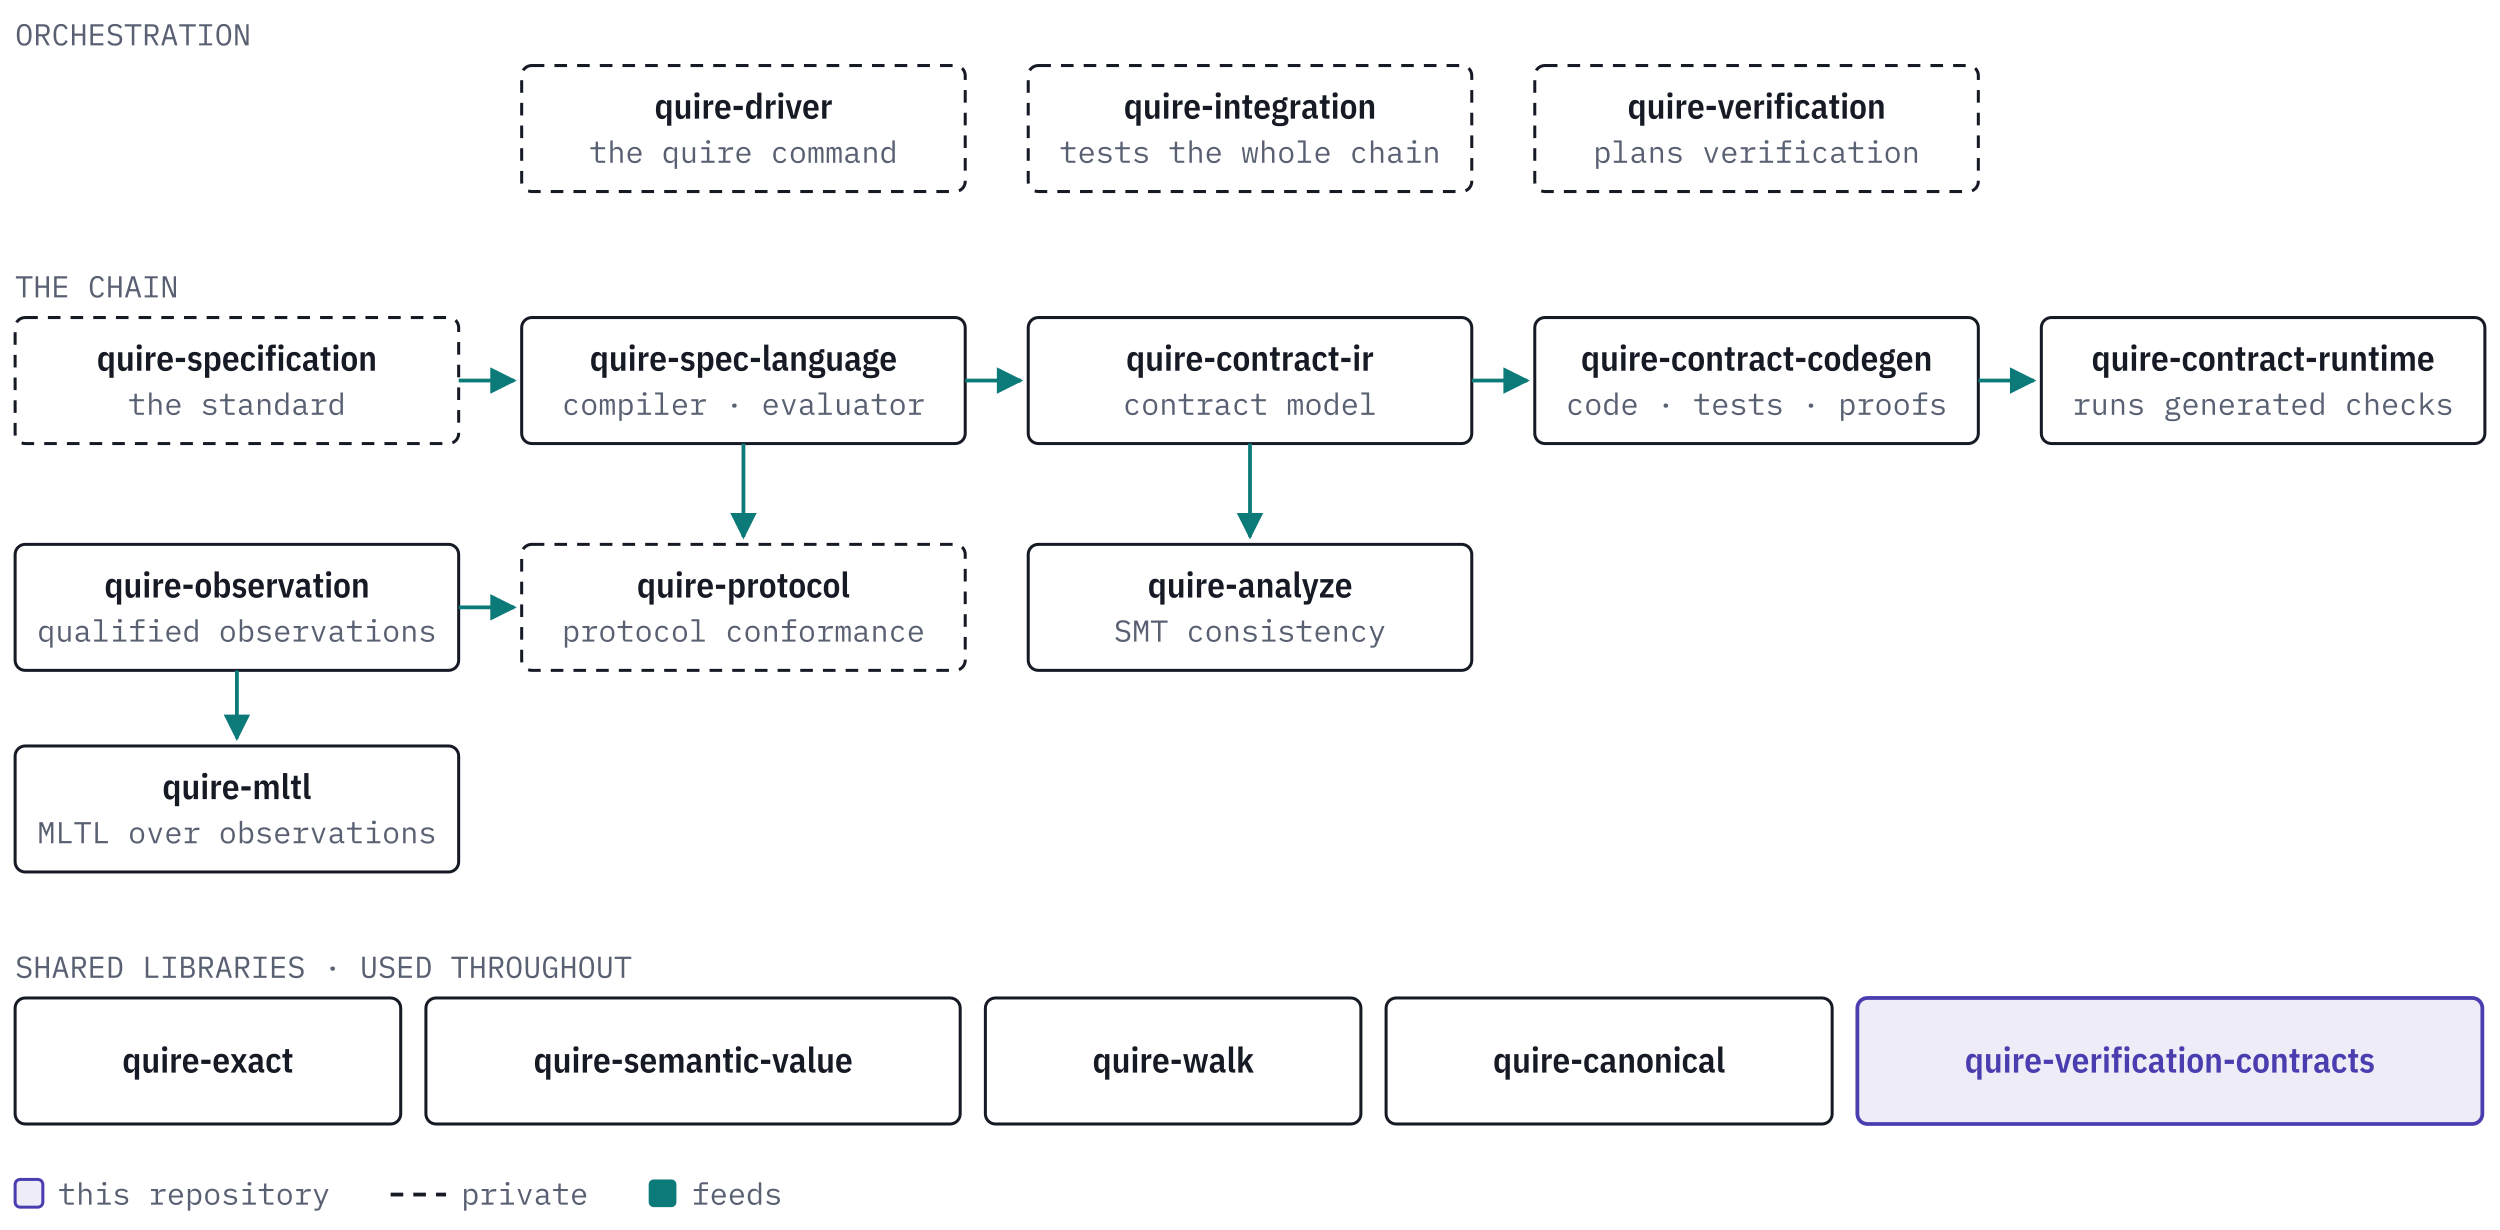
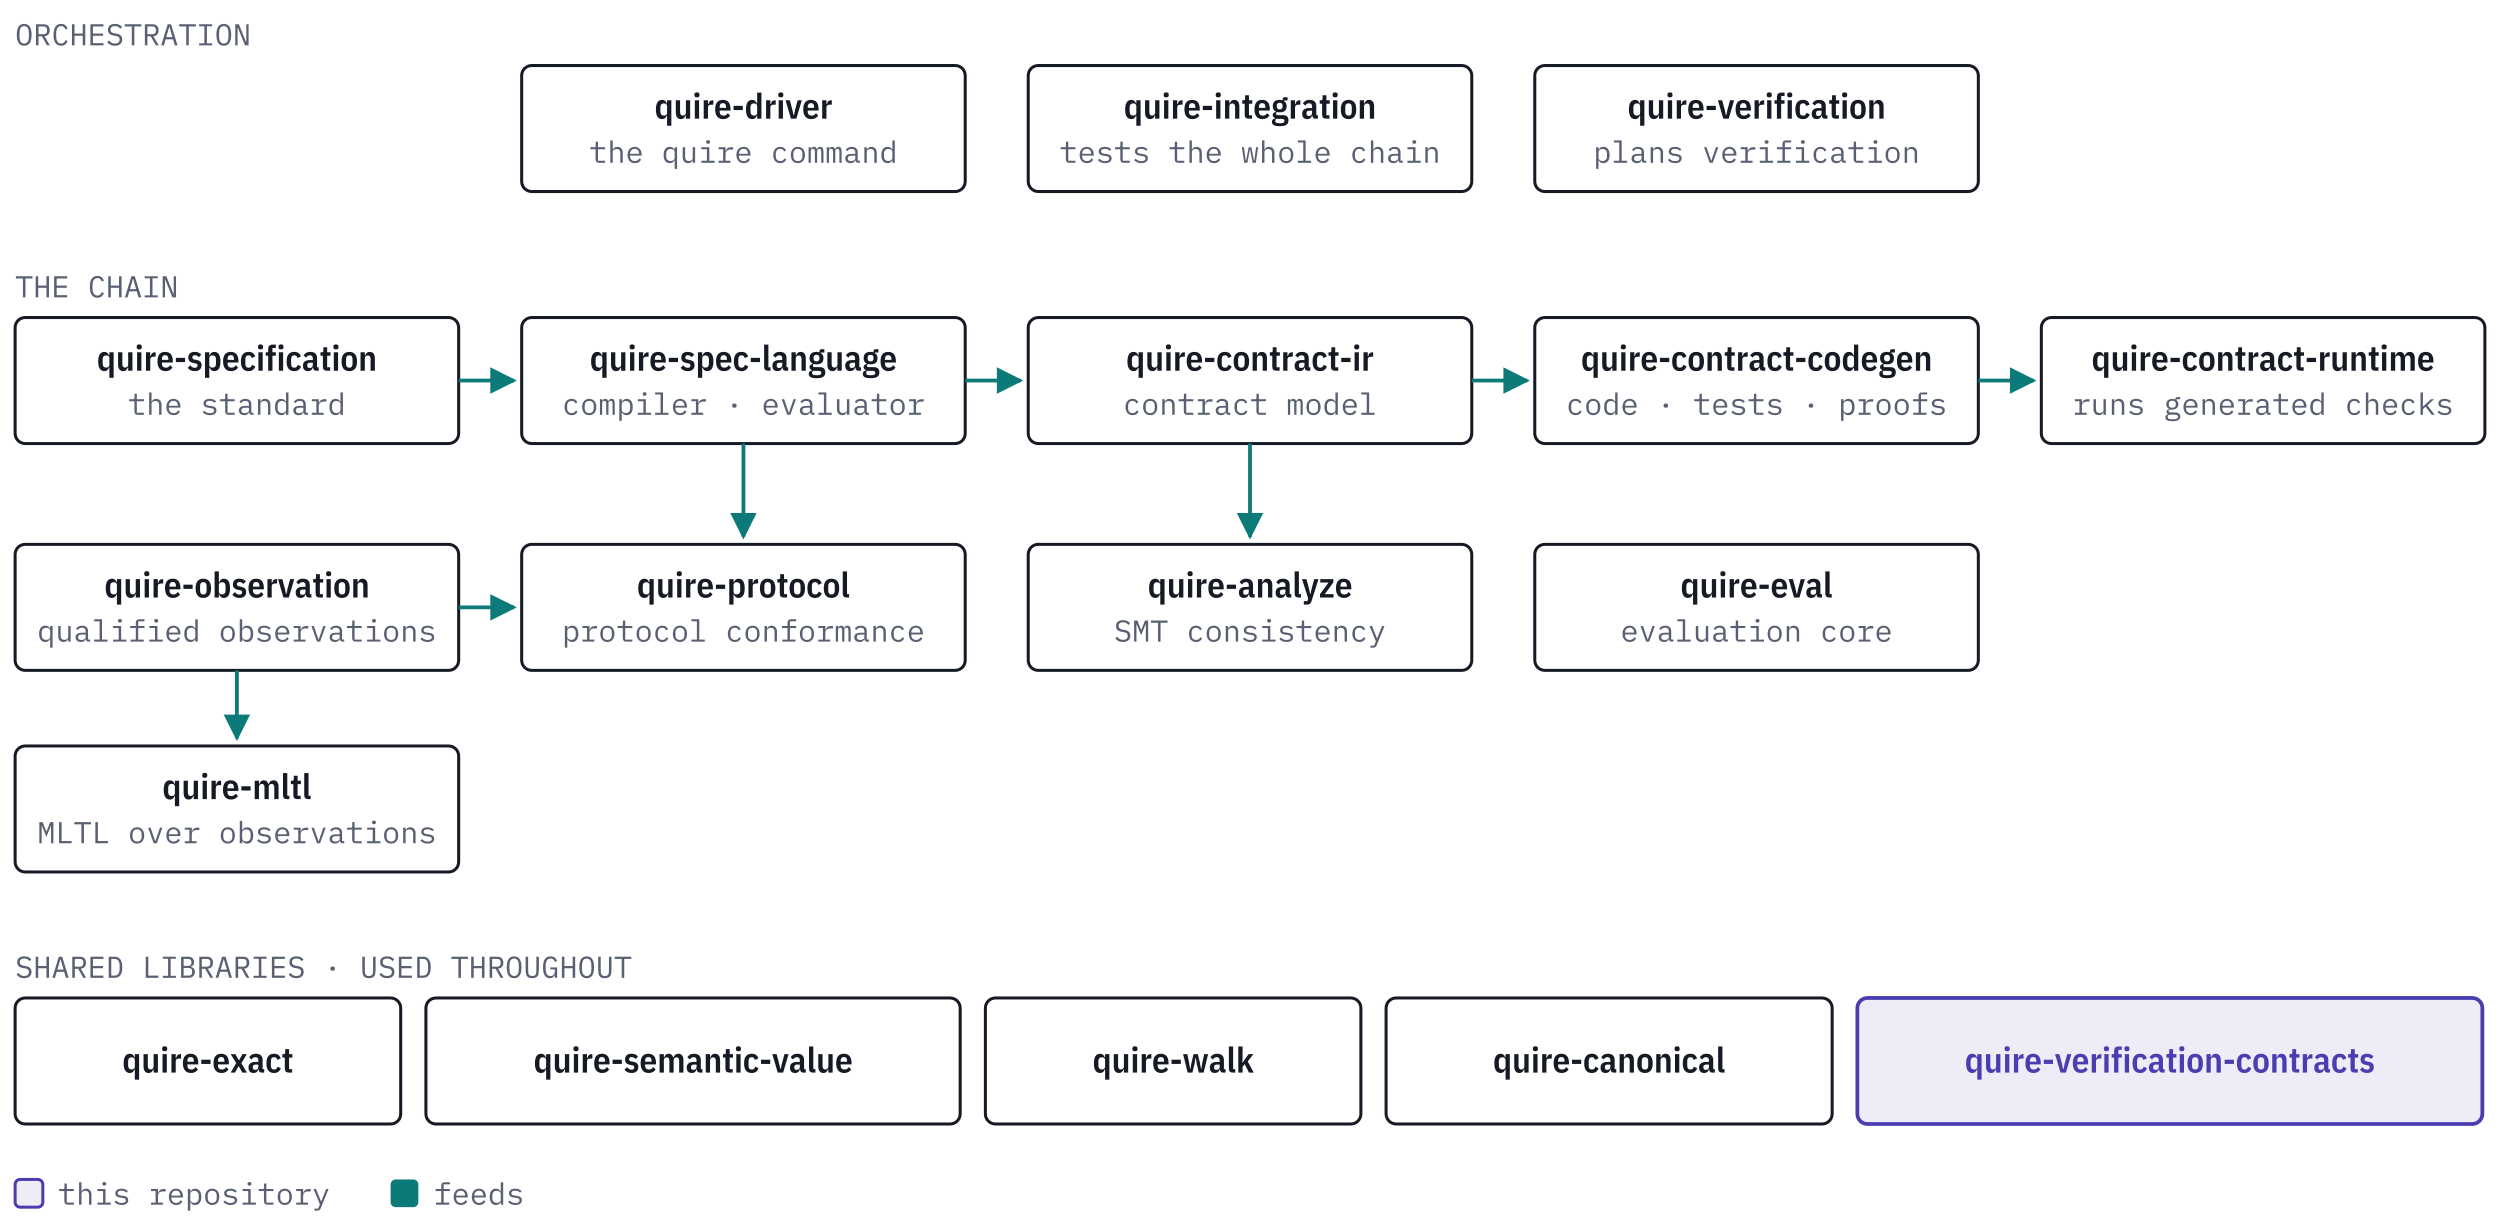
- <svg xmlns="http://www.w3.org/2000/svg" width="992" height="488" viewBox="-6 -6 992 488" role="img" aria-label="The Quire repositories. The main chain runs from the standard, quire-specification, to the compiler, quire-spec-language, then quire-contract-ir, quire-contract-codegen and quire-contract-runtime. quire-spec-language also feeds quire-protocol, and quire-contract-ir feeds quire-analyze. quire-observation feeds quire-protocol and quire-mltl. Above the chain, quire-driver runs it, quire-integration tests it and quire-verification plans verification. Below it, shared libraries used throughout: quire-exact, quire-semantic-value, quire-walk, quire-canonical and quire-verification-contracts.">
+ <svg xmlns="http://www.w3.org/2000/svg" width="992" height="488" viewBox="-6 -6 992 488" role="img" aria-label="The Quire repositories. The main chain runs from the standard, quire-specification, to the compiler, quire-spec-language, then quire-contract-ir, quire-contract-codegen and quire-contract-runtime. quire-spec-language also feeds quire-protocol, and quire-contract-ir feeds quire-analyze. quire-observation feeds quire-protocol and quire-mltl. quire-eval is the evaluation core. Above the chain, quire-driver runs it, quire-integration tests it and quire-verification plans verification. Below it, shared libraries used throughout: quire-exact, quire-semantic-value, quire-walk, quire-canonical and quire-verification-contracts.">
  <defs>
    <path id="mono_A" d="M481 0 422 199H177L118 0H31L245 698H356L570 0ZM304 609H295L197 272H402Z" />
    <path id="mono_B" d="M88 698H325Q415 698 466 649Q517 600 517 518Q517 455 486 419Q456 383 408 368V365Q467 351 505 312Q543 274 543 201Q543 159 529 122Q515 85 490 58Q464 31 430 16Q395 0 355 0H88ZM330 73Q388 73 421 99Q454 125 454 179V220Q454 273 421 300Q388 326 330 326H172V73ZM316 395Q369 395 399 418Q429 442 429 490V529Q429 577 399 601Q369 625 316 625H172V395Z" />
    <path id="mono_C" d="M323 -12Q195 -12 132 81Q70 174 70 349Q70 524 132 617Q195 710 323 710Q371 710 406 697Q441 684 466 662Q491 640 508 612Q525 585 538 557L466 524Q457 547 445 568Q433 588 416 604Q400 619 378 628Q355 637 323 637Q240 637 200 574Q159 511 159 406V292Q159 187 200 124Q240 61 323 61Q355 61 378 70Q400 79 416 94Q433 110 445 130Q457 151 466 174L538 141Q525 112 508 85Q491 58 466 36Q441 14 406 1Q371 -12 323 -12Z" />
    <path id="mono_D" d="M95 698H290Q418 698 481 610Q544 522 544 349Q544 176 481 88Q418 0 290 0H95ZM286 73Q370 73 412 131Q455 189 455 295V403Q455 509 412 567Q370 625 286 625H179V73Z" />
    <path id="mono_E" d="M90 0V698H520V625H174V390H508V317H174V73H520V0Z" />
    <path id="mono_G" d="M444 93H439Q430 73 418 54Q406 35 388 20Q369 6 343 -3Q317 -12 281 -12Q167 -12 112 80Q56 172 56 344Q56 524 117 617Q178 710 305 710Q354 710 390 697Q426 684 452 662Q477 640 494 612Q511 585 522 557L450 524Q441 547 430 568Q418 588 402 604Q385 619 362 628Q339 637 308 637Q224 637 184 574Q145 511 145 406V298Q145 245 153 202Q161 158 180 126Q198 94 228 76Q257 59 300 59Q368 59 406 100Q444 141 444 206V278H297V345H522V0H444Z" />
    <path id="mono_H" d="M436 317H164V0H80V698H164V390H436V698H520V0H436Z" />
    <path id="mono_I" d="M84 0V67H258V631H84V698H516V631H342V67H516V0Z" />
    <path id="mono_L" d="M120 0V698H204V73H535V0Z" />
    <path id="mono_M" d="M455 350V571H447L300 212L153 571H145V350V0H68V698H176L299 390H305L428 698H532V0H455Z" />
    <path id="mono_N" d="M163 588H156V0H80V698H199L437 110H444V698H520V0H401Z" />
    <path id="mono_O" d="M300 -12Q236 -12 190 12Q144 37 114 83Q84 129 70 196Q56 263 56 349Q56 434 70 502Q84 569 114 615Q144 661 190 686Q236 710 300 710Q364 710 410 686Q456 661 486 615Q516 569 530 502Q544 434 544 349Q544 263 530 196Q516 129 486 83Q456 37 410 12Q364 -12 300 -12ZM300 61Q342 61 371 78Q400 94 419 124Q438 154 446 196Q455 239 455 292V406Q455 458 446 501Q438 544 419 574Q400 604 371 620Q342 637 300 637Q258 637 229 620Q200 604 181 574Q162 544 154 501Q145 458 145 406V292Q145 239 154 196Q162 154 181 124Q200 94 229 78Q258 61 300 61Z" />
    <path id="mono_R" d="M174 0H90V698H344Q441 698 492 645Q543 592 543 497Q543 412 499 361Q455 310 371 302L549 0H455L285 298H174ZM342 369Q395 369 424 396Q454 422 454 471V523Q454 572 424 598Q395 625 342 625H174V369Z" />
    <path id="mono_S" d="M298 -12Q204 -12 144 22Q84 57 45 111L106 161Q147 110 192 85Q238 60 301 60Q377 60 417 95Q457 130 457 193Q457 244 428 272Q399 301 327 313L249 326Q198 335 164 353Q129 371 108 396Q87 422 78 452Q69 483 69 516Q69 612 132 661Q195 710 302 710Q386 710 444 682Q501 654 536 603L477 552Q448 590 407 614Q366 638 301 638Q230 638 192 608Q154 578 154 518Q154 471 182 442Q211 412 285 399L360 386Q411 377 446 359Q481 341 502 316Q524 291 533 260Q542 229 542 195Q542 98 478 43Q415 -12 298 -12Z" />
    <path id="mono_T" d="M342 625V0H258V625H25V698H575V625Z" />
    <path id="mono_U" d="M164 698V279Q164 228 167 188Q170 148 183 120Q196 91 224 76Q251 61 300 61Q349 61 376 76Q404 91 417 120Q430 148 433 188Q436 228 436 279V698H520V299Q520 221 512 163Q505 105 482 66Q458 27 414 8Q371 -12 300 -12Q229 -12 186 8Q142 27 118 66Q95 105 88 163Q80 221 80 299V698Z" />
    <path id="mono_a" d="M495 0Q448 0 428 24Q408 48 403 84H398Q381 39 344 14Q306 -12 243 -12Q162 -12 114 30Q66 72 66 145Q66 217 118 256Q171 295 288 295H398V346Q398 403 366 432Q334 460 275 460Q223 460 190 440Q157 419 137 384L83 424Q93 444 110 463Q127 482 152 496Q177 511 209 520Q241 528 280 528Q371 528 424 482Q478 436 478 354V70H550V0ZM257 55Q288 55 314 62Q339 70 358 82Q377 95 388 112Q398 130 398 150V235H288Q216 235 183 215Q150 195 150 157V136Q150 96 178 76Q207 55 257 55Z" />
    <path id="mono_b" d="M95 740H175V432H179Q229 528 338 528Q433 528 486 457Q540 386 540 258Q540 130 486 59Q433 -12 338 -12Q229 -12 179 84H175V0H95ZM307 59Q377 59 416 102Q454 144 454 214V302Q454 372 416 414Q377 457 307 457Q280 457 256 450Q232 443 214 430Q196 416 186 396Q175 377 175 351V165Q175 139 186 120Q196 100 214 86Q232 73 256 66Q280 59 307 59Z" />
    <path id="mono_c" d="M318 -12Q262 -12 218 8Q175 27 145 62Q115 97 100 147Q84 197 84 258Q84 319 100 369Q116 419 146 454Q176 490 219 509Q262 528 317 528Q392 528 439 495Q486 462 508 409L444 375Q430 415 398 437Q365 459 317 459Q282 459 254 448Q227 436 208 415Q189 394 180 365Q170 336 170 302V214Q170 180 180 151Q189 122 208 101Q227 80 255 68Q283 57 319 57Q371 57 405 81Q439 105 459 147L516 108Q493 56 444 22Q396 -12 318 -12Z" />
    <path id="mono_d" d="M425 84H421Q371 -12 262 -12Q167 -12 114 59Q60 130 60 258Q60 386 114 457Q167 528 262 528Q371 528 421 432H425V740H505V0H425ZM293 59Q320 59 344 66Q368 73 386 86Q404 100 414 120Q425 139 425 165V351Q425 377 414 396Q404 416 386 430Q368 443 344 450Q320 457 293 457Q223 457 184 414Q146 372 146 302V214Q146 144 184 102Q223 59 293 59Z" />
    <path id="mono_e" d="M309 -12Q253 -12 208 7Q164 26 132 62Q101 97 84 146Q67 196 67 257Q67 319 84 369Q102 419 133 454Q164 490 208 509Q251 528 304 528Q356 528 398 509Q441 490 471 456Q501 423 517 377Q533 331 533 276V238H151V214Q151 180 162 151Q173 122 194 101Q214 80 244 68Q273 57 309 57Q361 57 399 81Q437 105 457 147L516 107Q493 55 440 22Q386 -12 309 -12ZM304 462Q271 462 243 450Q215 438 194 417Q174 396 162 368Q151 339 151 305V298H447V309Q447 343 436 371Q426 399 408 420Q389 440 362 451Q336 462 304 462Z" />
    <path id="mono_f" d="M83 68H257V448H73V516H257V622Q257 674 284 707Q312 740 371 740H544V672H337V516H544V448H337V68H521V0H83Z" />
    <path id="mono_g" d="M561 -59Q561 -137 496 -174Q431 -212 301 -212Q176 -212 122 -179Q67 -146 67 -84Q67 -42 89 -19Q111 4 151 15V27Q129 38 117 55Q105 72 105 98Q105 138 132 158Q158 178 198 188V192Q150 213 124 254Q97 295 97 350Q97 389 111 422Q125 455 152 478Q178 502 215 515Q252 528 297 528Q355 528 399 507V516Q399 546 413 566Q427 586 461 586H556V516H440V481Q468 457 483 424Q498 391 498 350Q498 311 484 278Q469 245 443 222Q417 198 380 185Q342 172 297 172Q284 172 272 173Q260 174 248 176Q236 174 223 170Q210 165 199 158Q188 150 181 140Q174 130 174 117Q174 94 197 86Q220 79 257 79H371Q471 79 516 42Q561 4 561 -59ZM486 -63Q486 -32 461 -14Q436 5 374 5H195Q143 -16 143 -65Q143 -99 170 -124Q197 -148 260 -148H338Q408 -148 447 -126Q486 -105 486 -63ZM297 234Q357 234 386 262Q414 290 414 336V365Q414 411 386 438Q357 466 297 466Q237 466 209 438Q181 411 181 365V336Q181 290 209 262Q237 234 297 234Z" />
    <path id="mono_h" d="M98 740H178V432H182Q190 451 202 468Q214 486 232 499Q249 512 273 520Q297 528 329 528Q410 528 459 476Q508 425 508 331V0H428V317Q428 388 397 422Q366 457 306 457Q282 457 259 451Q236 445 218 433Q200 421 189 402Q178 383 178 358V0H98Z" />
    <path id="mono_i" d="M332 630Q297 630 283 644Q269 659 269 681V697Q269 719 283 734Q297 748 332 748Q367 748 381 734Q395 719 395 697V681Q395 659 381 644Q367 630 332 630ZM106 68H292V448H106V516H372V68H546V0H106Z" />
    <path id="mono_k" d="M105 740H185V273H189L279 358L451 516H549L335 314L574 0H475L274 268L185 187V0H105Z" />
    <path id="mono_l" d="M80 68H260V672H80V740H340V68H520V0H80Z" />
    <path id="mono_m" d="M54 0V516H128V456H132Q144 486 166 507Q188 528 231 528Q276 528 298 506Q320 483 325 447H328Q342 482 368 505Q394 528 440 528Q503 528 524 484Q546 440 546 358V0H472V345Q472 411 458 436Q445 462 409 462Q377 462 357 442Q337 421 337 379V0H263V345Q263 411 250 436Q236 462 201 462Q169 462 148 442Q128 421 128 379V0Z" />
    <path id="mono_n" d="M98 0V516H178V432H182Q190 451 202 468Q214 486 232 499Q249 512 273 520Q297 528 329 528Q410 528 459 476Q508 425 508 331V0H428V317Q428 388 397 422Q366 457 306 457Q282 457 259 451Q236 445 218 433Q200 421 189 402Q178 383 178 358V0Z" />
    <path id="mono_o" d="M300 -12Q246 -12 202 7Q159 26 128 62Q98 97 82 146Q66 196 66 258Q66 319 82 369Q98 419 128 454Q159 490 202 509Q246 528 300 528Q354 528 398 509Q441 490 472 454Q502 419 518 369Q534 319 534 258Q534 196 518 146Q502 97 472 62Q441 26 398 7Q354 -12 300 -12ZM300 57Q367 57 408 97Q449 137 449 221V295Q449 379 408 419Q367 459 300 459Q233 459 192 419Q151 379 151 295V221Q151 137 192 97Q233 57 300 57Z" />
    <path id="mono_p" d="M95 516H175V432H179Q229 528 338 528Q433 528 486 457Q540 386 540 258Q540 130 486 59Q433 -12 338 -12Q229 -12 179 84H175V-200H95ZM307 59Q377 59 416 102Q454 144 454 214V302Q454 372 416 414Q377 457 307 457Q280 457 256 450Q232 443 214 430Q196 416 186 396Q175 377 175 351V165Q175 139 186 120Q196 100 214 86Q232 73 256 66Q280 59 307 59Z" />
    <path id="mono_periodcentered" d="M300 235Q259 235 242 252Q226 269 226 295V313Q226 339 242 356Q259 373 300 373Q341 373 358 356Q374 339 374 313V295Q374 269 358 252Q341 235 300 235Z" />
    <path id="mono_q" d="M425 84H421Q371 -12 262 -12Q167 -12 114 59Q60 130 60 258Q60 386 114 457Q167 528 262 528Q371 528 421 432H425V516H505V-200H425ZM293 59Q320 59 344 66Q368 73 386 86Q404 100 414 120Q425 139 425 165V351Q425 377 414 396Q404 416 386 430Q368 443 344 450Q320 457 293 457Q223 457 184 414Q146 372 146 302V214Q146 144 184 102Q223 59 293 59Z" />
    <path id="mono_r" d="M77 68H228V448H77V516H308V386H313Q329 447 374 482Q418 516 487 516H559V436H462Q393 436 350 396Q308 356 308 291V68H469V0H77Z" />
    <path id="mono_s" d="M306 -12Q225 -12 166 16Q108 43 67 89L121 136Q158 97 202 76Q246 55 308 55Q368 55 406 76Q445 98 445 144Q445 164 438 178Q430 191 417 199Q404 207 388 212Q372 216 354 219L273 231Q246 235 214 242Q183 249 157 264Q131 280 114 306Q96 332 96 374Q96 413 112 442Q127 470 155 490Q183 509 221 518Q259 528 304 528Q374 528 426 506Q477 484 514 445L462 396Q453 407 440 418Q426 430 406 440Q387 449 361 455Q335 461 301 461Q240 461 208 440Q175 419 175 379Q175 359 182 346Q190 332 203 324Q216 316 232 312Q249 307 266 304L347 292Q375 288 406 281Q437 274 463 258Q489 243 506 217Q524 191 524 149Q524 72 464 30Q405 -12 306 -12Z" />
    <path id="mono_t" d="M325 0Q266 0 238 33Q211 66 211 118V448H39V516H167Q193 516 204 526Q214 537 214 563V698H291V516H526V448H291V68H526V0Z" />
    <path id="mono_u" d="M422 84H418Q410 65 398 48Q386 30 368 17Q351 4 327 -4Q303 -12 271 -12Q190 -12 141 40Q92 91 92 185V516H172V199Q172 128 203 94Q234 59 294 59Q318 59 341 65Q364 71 382 83Q400 95 411 114Q422 132 422 158V516H502V0H422Z" />
    <path id="mono_v" d="M249 0 64 516H145L219 300L299 67H303L383 300L457 516H536L351 0Z" />
    <path id="mono_w" d="M30 516H101L160 70H169L257 516H345L433 70H442L501 516H570L491 0H387L305 432H297L213 0H109Z" />
    <path id="mono_y" d="M467 516H547L291 -113Q282 -135 271 -152Q260 -168 245 -178Q230 -189 209 -194Q188 -200 159 -200H83V-132H203L261 10L53 516H135L222 300L299 104H303L380 300Z" />
    <path id="title_a" d="M406 0Q325 0 321 89H309Q299 41 264 14Q229 -12 177 -12Q105 -12 69 28Q33 68 33 140Q33 222 84 262Q135 302 231 302H312V347Q312 393 292 415Q273 437 228 437Q191 437 166 420Q141 402 122 370L51 434Q80 479 124 506Q169 534 238 534Q433 534 433 350V97H479V0ZM223 77Q260 77 286 98Q312 120 312 158V227H239Q155 227 155 162V140Q155 107 173 92Q191 77 223 77Z" />
    <path id="title_b" d="M66 740H187V436H201Q212 480 246 507Q279 534 324 534Q416 534 460 464Q504 395 504 261Q504 127 460 58Q416 -12 324 -12Q279 -12 246 15Q212 42 201 86H187V0H66ZM278 88Q325 88 351 117Q377 146 377 199V323Q377 376 351 405Q325 434 278 434Q237 434 212 414Q187 393 187 356V166Q187 129 212 108Q237 88 278 88Z" />
    <path id="title_c" d="M251 -12Q145 -12 90 54Q34 120 34 261Q34 402 90 468Q145 534 251 534Q328 534 374 499Q419 464 439 403L340 359Q332 397 312 416Q291 436 251 436Q161 436 161 328V194Q161 86 251 86Q293 86 315 106Q337 126 348 168L442 123Q396 -12 251 -12Z" />
    <path id="title_d" d="M357 86H343Q332 42 298 15Q265 -12 220 -12Q128 -12 84 58Q40 127 40 261Q40 395 84 464Q128 534 220 534Q265 534 298 507Q332 480 343 436H357V740H478V0H357ZM266 88Q307 88 332 108Q357 129 357 166V356Q357 393 332 414Q307 434 266 434Q219 434 193 405Q167 376 167 323V199Q167 146 193 117Q219 88 266 88Z" />
    <path id="title_e" d="M263 -12Q212 -12 170 4Q127 21 97 54Q67 88 50 140Q34 191 34 261Q34 402 90 468Q147 534 252 534Q357 534 414 468Q470 402 470 261V232H161V198Q161 146 190 116Q219 86 270 86Q313 86 342 104Q372 123 393 158L459 89Q430 43 381 16Q332 -12 263 -12ZM252 441Q161 441 161 333V307H343V333Q343 441 252 441Z" />
    <path id="title_f" d="M91 425H22V522H91V603Q91 674 122 707Q154 740 220 740H308V643H212V522H308V425H212V0H91Z" />
    <path id="title_g" d="M493 -46Q493 -87 480 -118Q468 -149 439 -170Q410 -191 362 -202Q314 -212 244 -212Q182 -212 140 -204Q98 -195 72 -179Q46 -163 35 -140Q24 -117 24 -88Q24 -48 46 -25Q68 -2 109 4V23Q77 31 62 53Q46 75 46 107Q46 139 68 160Q90 182 132 190V203Q47 245 47 357Q47 442 95 488Q143 534 244 534Q289 534 326 520V539Q326 610 394 610H467V516H366V496Q403 478 422 442Q441 407 441 357Q441 272 394 226Q346 181 244 181Q203 181 168 189Q154 183 147 170Q140 157 140 141Q140 121 153 111Q166 101 196 101H329Q418 101 456 63Q493 25 493 -46ZM380 -60Q380 -33 362 -19Q344 -5 302 -5H141Q119 -24 119 -61Q119 -93 140 -110Q162 -127 216 -127H275Q332 -127 356 -110Q380 -94 380 -60ZM244 264Q327 264 327 346V369Q327 451 244 451Q161 451 161 369V346Q161 264 244 264Z" />
    <path id="title_hyphen" d="M50 245V365H312V245Z" />
    <path id="title_i" d="M126 604Q88 604 71 620Q54 637 54 665V685Q54 713 71 730Q88 746 126 746Q164 746 181 730Q198 713 198 685V665Q198 637 181 620Q164 604 126 604ZM66 522H187V0H66Z" />
    <path id="title_k" d="M66 740H187V395L179 287H193L254 383L358 522H495L332 317L504 0H368L248 239L187 163V0H66Z" />
    <path id="title_l" d="M184 0Q121 0 94 28Q66 56 66 116V740H187V97H247V0Z" />
    <path id="title_m" d="M66 0V522H187V435H201Q232 534 324 534Q422 534 451 431H463Q480 484 516 509Q551 534 602 534Q668 534 705 486Q742 439 742 351V0H621V330Q621 432 548 432Q513 432 488 410Q464 389 464 350V0H343V330Q343 384 325 408Q307 432 271 432Q236 432 212 410Q187 389 187 350V0Z" />
    <path id="title_n" d="M66 0V522H187V435H201Q232 534 326 534Q396 534 434 486Q472 439 472 351V0H351V330Q351 432 275 432Q238 432 212 410Q187 389 187 350V0Z" />
    <path id="title_o" d="M253 -12Q149 -12 92 54Q34 120 34 261Q34 402 92 468Q149 534 253 534Q357 534 414 468Q472 402 472 261Q472 120 414 54Q357 -12 253 -12ZM253 86Q345 86 345 194V328Q345 436 253 436Q161 436 161 328V194Q161 86 253 86Z" />
    <path id="title_p" d="M66 522H187V436H201Q212 480 246 507Q279 534 324 534Q416 534 460 464Q504 395 504 261Q504 127 460 58Q416 -12 324 -12Q279 -12 246 15Q212 42 201 86H187V-200H66ZM278 88Q325 88 351 117Q377 146 377 199V323Q377 376 351 405Q325 434 278 434Q237 434 212 414Q187 393 187 356V166Q187 129 212 108Q237 88 278 88Z" />
    <path id="title_q" d="M357 86H343Q332 42 298 15Q265 -12 220 -12Q128 -12 84 58Q40 127 40 261Q40 395 84 464Q128 534 220 534Q265 534 298 507Q332 480 343 436H357V522H478V-200H357ZM266 88Q307 88 332 108Q357 129 357 166V356Q357 393 332 414Q307 434 266 434Q219 434 193 405Q167 376 167 323V199Q167 146 193 117Q219 88 266 88Z" />
    <path id="title_r" d="M66 0V522H187V415H201Q210 467 238 494Q267 522 313 522H339V398H299Q242 398 214 380Q187 362 187 317V0Z" />
    <path id="title_s" d="M224 -12Q159 -12 110 12Q61 35 24 82L98 154Q123 119 154 101Q185 83 226 83Q302 83 302 147Q302 172 290 186Q277 201 247 206L198 215Q116 230 79 266Q42 302 42 371Q42 453 90 494Q138 534 226 534Q287 534 332 514Q376 494 409 455L338 384Q318 409 290 424Q261 439 226 439Q156 439 156 376Q156 350 170 336Q184 323 214 318L264 309Q346 294 382 258Q417 223 417 159Q417 78 367 33Q317 -12 224 -12Z" />
    <path id="title_t" d="M210 0Q147 0 119 28Q91 56 91 117V425H22V522H58Q84 522 94 534Q103 546 103 572V664H212V522H306V425H212V97H298V0Z" />
    <path id="title_u" d="M346 88H332Q302 -12 205 -12Q135 -12 98 36Q60 83 60 172V522H181V192Q181 89 257 89Q294 89 320 111Q346 133 346 172V522H467V0H346Z" />
    <path id="title_v" d="M162 0 8 522H130L205 244L234 103H248L277 244L352 522H469L315 0Z" />
    <path id="title_w" d="M16 522H135L186 278L211 110H223L253 278L311 522H433L492 278L522 110H534L559 278L612 522H724L597 0H461L400 254L377 409H364L340 254L279 0H143Z" />
    <path id="title_x" d="M15 0 173 267 17 522H149L242 354H255L348 522H472L318 264L478 0H345L249 176H236L138 0Z" />
    <path id="title_y" d="M353 522H474L275 -109Q258 -162 227 -181Q196 -200 140 -200H58V-103H161L182 -29L8 522H131L209 240L237 103H249L277 241Z" />
    <path id="title_z" d="M34 0V95L275 425H42V522H412V428L170 97H418V0Z" />
    <marker id="ah-model" viewBox="0 0 10 10" refX="9" refY="5" markerWidth="7" markerHeight="7" orient="auto-start-reverse">
      <path d="M0,0 L10,5 L0,10 z" fill="#0b7a78" />
    </marker>
  </defs>
-   <rect x="201" y="20" width="176" height="50" rx="4" stroke="#161a24" stroke-width="1.2" fill="none" stroke-dasharray="5 4" />
+   <rect x="201" y="20" width="176" height="50" rx="4" stroke="#161a24" stroke-width="1.2" fill="none" />
  <g fill="#161a24" transform="translate(253.7,41.1) scale(0.014,-0.014)">
    <use href="#title_q" x="0" />
    <use href="#title_u" x="544" />
    <use href="#title_i" x="1077" />
    <use href="#title_r" x="1329" />
    <use href="#title_e" x="1686" />
    <use href="#title_hyphen" x="2191" />
    <use href="#title_d" x="2553" />
    <use href="#title_r" x="3097" />
    <use href="#title_i" x="3454" />
    <use href="#title_v" x="3706" />
    <use href="#title_e" x="4182" />
    <use href="#title_r" x="4687" />
  </g>
  <g fill="#586072" transform="translate(227.8,58.6) scale(0.012,-0.012)">
    <use href="#mono_t" x="0" />
    <use href="#mono_h" x="600" />
    <use href="#mono_e" x="1200" />
    <use href="#mono_q" x="2400" />
    <use href="#mono_u" x="3000" />
    <use href="#mono_i" x="3600" />
    <use href="#mono_r" x="4200" />
    <use href="#mono_e" x="4800" />
    <use href="#mono_c" x="6000" />
    <use href="#mono_o" x="6600" />
    <use href="#mono_m" x="7200" />
    <use href="#mono_m" x="7800" />
    <use href="#mono_a" x="8400" />
    <use href="#mono_n" x="9000" />
    <use href="#mono_d" x="9600" />
  </g>
-   <rect x="402" y="20" width="176" height="50" rx="4" stroke="#161a24" stroke-width="1.2" fill="none" stroke-dasharray="5 4" />
+   <rect x="402" y="20" width="176" height="50" rx="4" stroke="#161a24" stroke-width="1.2" fill="none" />
  <g fill="#161a24" transform="translate(439.9,41.1) scale(0.014,-0.014)">
    <use href="#title_q" x="0" />
    <use href="#title_u" x="544" />
    <use href="#title_i" x="1077" />
    <use href="#title_r" x="1329" />
    <use href="#title_e" x="1686" />
    <use href="#title_hyphen" x="2191" />
    <use href="#title_i" x="2553" />
    <use href="#title_n" x="2805" />
    <use href="#title_t" x="3337" />
    <use href="#title_e" x="3671" />
    <use href="#title_g" x="4176" />
    <use href="#title_r" x="4668" />
    <use href="#title_a" x="5025" />
    <use href="#title_t" x="5532" />
    <use href="#title_i" x="5866" />
    <use href="#title_o" x="6118" />
    <use href="#title_n" x="6624" />
  </g>
  <g fill="#586072" transform="translate(414.4,58.6) scale(0.012,-0.012)">
    <use href="#mono_t" x="0" />
    <use href="#mono_e" x="600" />
    <use href="#mono_s" x="1200" />
    <use href="#mono_t" x="1800" />
    <use href="#mono_s" x="2400" />
    <use href="#mono_t" x="3600" />
    <use href="#mono_h" x="4200" />
    <use href="#mono_e" x="4800" />
    <use href="#mono_w" x="6000" />
    <use href="#mono_h" x="6600" />
    <use href="#mono_o" x="7200" />
    <use href="#mono_l" x="7800" />
    <use href="#mono_e" x="8400" />
    <use href="#mono_c" x="9600" />
    <use href="#mono_h" x="10200" />
    <use href="#mono_a" x="10800" />
    <use href="#mono_i" x="11400" />
    <use href="#mono_n" x="12000" />
  </g>
-   <rect x="603" y="20" width="176" height="50" rx="4" stroke="#161a24" stroke-width="1.2" fill="none" stroke-dasharray="5 4" />
+   <rect x="603" y="20" width="176" height="50" rx="4" stroke="#161a24" stroke-width="1.2" fill="none" />
  <g fill="#161a24" transform="translate(639.8,41.1) scale(0.014,-0.014)">
    <use href="#title_q" x="0" />
    <use href="#title_u" x="544" />
    <use href="#title_i" x="1077" />
    <use href="#title_r" x="1329" />
    <use href="#title_e" x="1686" />
    <use href="#title_hyphen" x="2191" />
    <use href="#title_v" x="2553" />
    <use href="#title_e" x="3029" />
    <use href="#title_r" x="3534" />
    <use href="#title_i" x="3891" />
    <use href="#title_f" x="4143" />
    <use href="#title_i" x="4471" />
    <use href="#title_c" x="4723" />
    <use href="#title_a" x="5187" />
    <use href="#title_t" x="5694" />
    <use href="#title_i" x="6028" />
    <use href="#title_o" x="6280" />
    <use href="#title_n" x="6786" />
  </g>
  <g fill="#586072" transform="translate(626.2,58.6) scale(0.012,-0.012)">
    <use href="#mono_p" x="0" />
    <use href="#mono_l" x="600" />
    <use href="#mono_a" x="1200" />
    <use href="#mono_n" x="1800" />
    <use href="#mono_s" x="2400" />
    <use href="#mono_v" x="3600" />
    <use href="#mono_e" x="4200" />
    <use href="#mono_r" x="4800" />
    <use href="#mono_i" x="5400" />
    <use href="#mono_f" x="6000" />
    <use href="#mono_i" x="6600" />
    <use href="#mono_c" x="7200" />
    <use href="#mono_a" x="7800" />
    <use href="#mono_t" x="8400" />
    <use href="#mono_i" x="9000" />
    <use href="#mono_o" x="9600" />
    <use href="#mono_n" x="10200" />
  </g>
-   <rect x="0" y="120" width="176" height="50" rx="4" stroke="#161a24" stroke-width="1.2" fill="none" stroke-dasharray="5 4" />
+   <rect x="0" y="120" width="176" height="50" rx="4" stroke="#161a24" stroke-width="1.2" fill="none" />
  <g fill="#161a24" transform="translate(32.4,141.1) scale(0.014,-0.014)">
    <use href="#title_q" x="0" />
    <use href="#title_u" x="544" />
    <use href="#title_i" x="1077" />
    <use href="#title_r" x="1329" />
    <use href="#title_e" x="1686" />
    <use href="#title_hyphen" x="2191" />
    <use href="#title_s" x="2553" />
    <use href="#title_p" x="3002" />
    <use href="#title_e" x="3546" />
    <use href="#title_c" x="4051" />
    <use href="#title_i" x="4515" />
    <use href="#title_f" x="4767" />
    <use href="#title_i" x="5095" />
    <use href="#title_c" x="5347" />
    <use href="#title_a" x="5811" />
    <use href="#title_t" x="6318" />
    <use href="#title_i" x="6652" />
    <use href="#title_o" x="6904" />
    <use href="#title_n" x="7410" />
  </g>
  <g fill="#586072" transform="translate(44.8,158.6) scale(0.012,-0.012)">
    <use href="#mono_t" x="0" />
    <use href="#mono_h" x="600" />
    <use href="#mono_e" x="1200" />
    <use href="#mono_s" x="2400" />
    <use href="#mono_t" x="3000" />
    <use href="#mono_a" x="3600" />
    <use href="#mono_n" x="4200" />
    <use href="#mono_d" x="4800" />
    <use href="#mono_a" x="5400" />
    <use href="#mono_r" x="6000" />
    <use href="#mono_d" x="6600" />
  </g>
  <rect x="201" y="120" width="176" height="50" rx="4" stroke="#161a24" stroke-width="1.2" fill="none" />
  <g fill="#161a24" transform="translate(228,141.1) scale(0.014,-0.014)">
    <use href="#title_q" x="0" />
    <use href="#title_u" x="544" />
    <use href="#title_i" x="1077" />
    <use href="#title_r" x="1329" />
    <use href="#title_e" x="1686" />
    <use href="#title_hyphen" x="2191" />
    <use href="#title_s" x="2553" />
    <use href="#title_p" x="3002" />
    <use href="#title_e" x="3546" />
    <use href="#title_c" x="4051" />
    <use href="#title_hyphen" x="4515" />
    <use href="#title_l" x="4877" />
    <use href="#title_a" x="5145" />
    <use href="#title_n" x="5652" />
    <use href="#title_g" x="6184" />
    <use href="#title_u" x="6676" />
    <use href="#title_a" x="7209" />
    <use href="#title_g" x="7716" />
    <use href="#title_e" x="8208" />
  </g>
  <g fill="#586072" transform="translate(217,158.6) scale(0.012,-0.012)">
    <use href="#mono_c" x="0" />
    <use href="#mono_o" x="600" />
    <use href="#mono_m" x="1200" />
    <use href="#mono_p" x="1800" />
    <use href="#mono_i" x="2400" />
    <use href="#mono_l" x="3000" />
    <use href="#mono_e" x="3600" />
    <use href="#mono_r" x="4200" />
    <use href="#mono_periodcentered" x="5400" />
    <use href="#mono_e" x="6600" />
    <use href="#mono_v" x="7200" />
    <use href="#mono_a" x="7800" />
    <use href="#mono_l" x="8400" />
    <use href="#mono_u" x="9000" />
    <use href="#mono_a" x="9600" />
    <use href="#mono_t" x="10200" />
    <use href="#mono_o" x="10800" />
    <use href="#mono_r" x="11400" />
  </g>
  <rect x="402" y="120" width="176" height="50" rx="4" stroke="#161a24" stroke-width="1.2" fill="none" />
  <g fill="#161a24" transform="translate(440.8,141.1) scale(0.014,-0.014)">
    <use href="#title_q" x="0" />
    <use href="#title_u" x="544" />
    <use href="#title_i" x="1077" />
    <use href="#title_r" x="1329" />
    <use href="#title_e" x="1686" />
    <use href="#title_hyphen" x="2191" />
    <use href="#title_c" x="2553" />
    <use href="#title_o" x="3017" />
    <use href="#title_n" x="3523" />
    <use href="#title_t" x="4055" />
    <use href="#title_r" x="4389" />
    <use href="#title_a" x="4746" />
    <use href="#title_c" x="5253" />
    <use href="#title_t" x="5717" />
    <use href="#title_hyphen" x="6051" />
    <use href="#title_i" x="6413" />
    <use href="#title_r" x="6665" />
  </g>
  <g fill="#586072" transform="translate(439.6,158.6) scale(0.012,-0.012)">
    <use href="#mono_c" x="0" />
    <use href="#mono_o" x="600" />
    <use href="#mono_n" x="1200" />
    <use href="#mono_t" x="1800" />
    <use href="#mono_r" x="2400" />
    <use href="#mono_a" x="3000" />
    <use href="#mono_c" x="3600" />
    <use href="#mono_t" x="4200" />
    <use href="#mono_m" x="5400" />
    <use href="#mono_o" x="6000" />
    <use href="#mono_d" x="6600" />
    <use href="#mono_e" x="7200" />
    <use href="#mono_l" x="7800" />
  </g>
  <rect x="603" y="120" width="176" height="50" rx="4" stroke="#161a24" stroke-width="1.2" fill="none" />
  <g fill="#161a24" transform="translate(621.3,141.1) scale(0.014,-0.014)">
    <use href="#title_q" x="0" />
    <use href="#title_u" x="544" />
    <use href="#title_i" x="1077" />
    <use href="#title_r" x="1329" />
    <use href="#title_e" x="1686" />
    <use href="#title_hyphen" x="2191" />
    <use href="#title_c" x="2553" />
    <use href="#title_o" x="3017" />
    <use href="#title_n" x="3523" />
    <use href="#title_t" x="4055" />
    <use href="#title_r" x="4389" />
    <use href="#title_a" x="4746" />
    <use href="#title_c" x="5253" />
    <use href="#title_t" x="5717" />
    <use href="#title_hyphen" x="6051" />
    <use href="#title_c" x="6413" />
    <use href="#title_o" x="6877" />
    <use href="#title_d" x="7383" />
    <use href="#title_e" x="7927" />
    <use href="#title_g" x="8432" />
    <use href="#title_e" x="8924" />
    <use href="#title_n" x="9429" />
  </g>
  <g fill="#586072" transform="translate(615.4,158.6) scale(0.012,-0.012)">
    <use href="#mono_c" x="0" />
    <use href="#mono_o" x="600" />
    <use href="#mono_d" x="1200" />
    <use href="#mono_e" x="1800" />
    <use href="#mono_periodcentered" x="3000" />
    <use href="#mono_t" x="4200" />
    <use href="#mono_e" x="4800" />
    <use href="#mono_s" x="5400" />
    <use href="#mono_t" x="6000" />
    <use href="#mono_s" x="6600" />
    <use href="#mono_periodcentered" x="7800" />
    <use href="#mono_p" x="9000" />
    <use href="#mono_r" x="9600" />
    <use href="#mono_o" x="10200" />
    <use href="#mono_o" x="10800" />
    <use href="#mono_f" x="11400" />
    <use href="#mono_s" x="12000" />
  </g>
  <rect x="804" y="120" width="176" height="50" rx="4" stroke="#161a24" stroke-width="1.2" fill="none" />
  <g fill="#161a24" transform="translate(823.9,141.1) scale(0.014,-0.014)">
    <use href="#title_q" x="0" />
    <use href="#title_u" x="544" />
    <use href="#title_i" x="1077" />
    <use href="#title_r" x="1329" />
    <use href="#title_e" x="1686" />
    <use href="#title_hyphen" x="2191" />
    <use href="#title_c" x="2553" />
    <use href="#title_o" x="3017" />
    <use href="#title_n" x="3523" />
    <use href="#title_t" x="4055" />
    <use href="#title_r" x="4389" />
    <use href="#title_a" x="4746" />
    <use href="#title_c" x="5253" />
    <use href="#title_t" x="5717" />
    <use href="#title_hyphen" x="6051" />
    <use href="#title_r" x="6413" />
    <use href="#title_u" x="6770" />
    <use href="#title_n" x="7303" />
    <use href="#title_t" x="7835" />
    <use href="#title_i" x="8169" />
    <use href="#title_m" x="8421" />
    <use href="#title_e" x="9223" />
  </g>
  <g fill="#586072" transform="translate(816.4,158.6) scale(0.012,-0.012)">
    <use href="#mono_r" x="0" />
    <use href="#mono_u" x="600" />
    <use href="#mono_n" x="1200" />
    <use href="#mono_s" x="1800" />
    <use href="#mono_g" x="3000" />
    <use href="#mono_e" x="3600" />
    <use href="#mono_n" x="4200" />
    <use href="#mono_e" x="4800" />
    <use href="#mono_r" x="5400" />
    <use href="#mono_a" x="6000" />
    <use href="#mono_t" x="6600" />
    <use href="#mono_e" x="7200" />
    <use href="#mono_d" x="7800" />
    <use href="#mono_c" x="9000" />
    <use href="#mono_h" x="9600" />
    <use href="#mono_e" x="10200" />
    <use href="#mono_c" x="10800" />
    <use href="#mono_k" x="11400" />
    <use href="#mono_s" x="12000" />
  </g>
  <rect x="0" y="210" width="176" height="50" rx="4" stroke="#161a24" stroke-width="1.2" fill="none" />
  <g fill="#161a24" transform="translate(35.4,231.1) scale(0.014,-0.014)">
    <use href="#title_q" x="0" />
    <use href="#title_u" x="544" />
    <use href="#title_i" x="1077" />
    <use href="#title_r" x="1329" />
    <use href="#title_e" x="1686" />
    <use href="#title_hyphen" x="2191" />
    <use href="#title_o" x="2553" />
    <use href="#title_b" x="3059" />
    <use href="#title_s" x="3603" />
    <use href="#title_e" x="4052" />
    <use href="#title_r" x="4557" />
    <use href="#title_v" x="4914" />
    <use href="#title_a" x="5390" />
    <use href="#title_t" x="5897" />
    <use href="#title_i" x="6231" />
    <use href="#title_o" x="6483" />
    <use href="#title_n" x="6989" />
  </g>
  <g fill="#586072" transform="translate(8.8,248.6) scale(0.012,-0.012)">
    <use href="#mono_q" x="0" />
    <use href="#mono_u" x="600" />
    <use href="#mono_a" x="1200" />
    <use href="#mono_l" x="1800" />
    <use href="#mono_i" x="2400" />
    <use href="#mono_f" x="3000" />
    <use href="#mono_i" x="3600" />
    <use href="#mono_e" x="4200" />
    <use href="#mono_d" x="4800" />
    <use href="#mono_o" x="6000" />
    <use href="#mono_b" x="6600" />
    <use href="#mono_s" x="7200" />
    <use href="#mono_e" x="7800" />
    <use href="#mono_r" x="8400" />
    <use href="#mono_v" x="9000" />
    <use href="#mono_a" x="9600" />
    <use href="#mono_t" x="10200" />
    <use href="#mono_i" x="10800" />
    <use href="#mono_o" x="11400" />
    <use href="#mono_n" x="12000" />
    <use href="#mono_s" x="12600" />
  </g>
-   <rect x="201" y="210" width="176" height="50" rx="4" stroke="#161a24" stroke-width="1.2" fill="none" stroke-dasharray="5 4" />
+   <rect x="201" y="210" width="176" height="50" rx="4" stroke="#161a24" stroke-width="1.2" fill="none" />
  <g fill="#161a24" transform="translate(246.7,231.1) scale(0.014,-0.014)">
    <use href="#title_q" x="0" />
    <use href="#title_u" x="544" />
    <use href="#title_i" x="1077" />
    <use href="#title_r" x="1329" />
    <use href="#title_e" x="1686" />
    <use href="#title_hyphen" x="2191" />
    <use href="#title_p" x="2553" />
    <use href="#title_r" x="3097" />
    <use href="#title_o" x="3454" />
    <use href="#title_t" x="3960" />
    <use href="#title_o" x="4294" />
    <use href="#title_c" x="4800" />
    <use href="#title_o" x="5264" />
    <use href="#title_l" x="5770" />
  </g>
  <g fill="#586072" transform="translate(217,248.6) scale(0.012,-0.012)">
    <use href="#mono_p" x="0" />
    <use href="#mono_r" x="600" />
    <use href="#mono_o" x="1200" />
    <use href="#mono_t" x="1800" />
    <use href="#mono_o" x="2400" />
    <use href="#mono_c" x="3000" />
    <use href="#mono_o" x="3600" />
    <use href="#mono_l" x="4200" />
    <use href="#mono_c" x="5400" />
    <use href="#mono_o" x="6000" />
    <use href="#mono_n" x="6600" />
    <use href="#mono_f" x="7200" />
    <use href="#mono_o" x="7800" />
    <use href="#mono_r" x="8400" />
    <use href="#mono_m" x="9000" />
    <use href="#mono_a" x="9600" />
    <use href="#mono_n" x="10200" />
    <use href="#mono_c" x="10800" />
    <use href="#mono_e" x="11400" />
+   </g>
+   <rect x="603" y="210" width="176" height="50" rx="4" stroke="#161a24" stroke-width="1.2" fill="none" />
+   <g fill="#161a24" transform="translate(660.8,231.1) scale(0.014,-0.014)">
+     <use href="#title_q" x="0" />
+     <use href="#title_u" x="544" />
+     <use href="#title_i" x="1077" />
+     <use href="#title_r" x="1329" />
+     <use href="#title_e" x="1686" />
+     <use href="#title_hyphen" x="2191" />
+     <use href="#title_e" x="2553" />
+     <use href="#title_v" x="3058" />
+     <use href="#title_a" x="3534" />
+     <use href="#title_l" x="4041" />
+   </g>
+   <g fill="#586072" transform="translate(637,248.6) scale(0.012,-0.012)">
+     <use href="#mono_e" x="0" />
+     <use href="#mono_v" x="600" />
+     <use href="#mono_a" x="1200" />
+     <use href="#mono_l" x="1800" />
+     <use href="#mono_u" x="2400" />
+     <use href="#mono_a" x="3000" />
+     <use href="#mono_t" x="3600" />
+     <use href="#mono_i" x="4200" />
+     <use href="#mono_o" x="4800" />
+     <use href="#mono_n" x="5400" />
+     <use href="#mono_c" x="6600" />
+     <use href="#mono_o" x="7200" />
+     <use href="#mono_r" x="7800" />
+     <use href="#mono_e" x="8400" />
  </g>
  <rect x="402" y="210" width="176" height="50" rx="4" stroke="#161a24" stroke-width="1.2" fill="none" />
  <g fill="#161a24" transform="translate(449.4,231.1) scale(0.014,-0.014)">
    <use href="#title_q" x="0" />
    <use href="#title_u" x="544" />
    <use href="#title_i" x="1077" />
    <use href="#title_r" x="1329" />
    <use href="#title_e" x="1686" />
    <use href="#title_hyphen" x="2191" />
    <use href="#title_a" x="2553" />
    <use href="#title_n" x="3060" />
    <use href="#title_a" x="3592" />
    <use href="#title_l" x="4099" />
    <use href="#title_y" x="4367" />
    <use href="#title_z" x="4850" />
    <use href="#title_e" x="5302" />
  </g>
  <g fill="#586072" transform="translate(436,248.6) scale(0.012,-0.012)">
    <use href="#mono_S" x="0" />
    <use href="#mono_M" x="600" />
    <use href="#mono_T" x="1200" />
    <use href="#mono_c" x="2400" />
    <use href="#mono_o" x="3000" />
    <use href="#mono_n" x="3600" />
    <use href="#mono_s" x="4200" />
    <use href="#mono_i" x="4800" />
    <use href="#mono_s" x="5400" />
    <use href="#mono_t" x="6000" />
    <use href="#mono_e" x="6600" />
    <use href="#mono_n" x="7200" />
    <use href="#mono_c" x="7800" />
    <use href="#mono_y" x="8400" />
  </g>
  <rect x="0" y="290" width="176" height="50" rx="4" stroke="#161a24" stroke-width="1.2" fill="none" />
  <g fill="#161a24" transform="translate(58.4,311.1) scale(0.014,-0.014)">
    <use href="#title_q" x="0" />
    <use href="#title_u" x="544" />
    <use href="#title_i" x="1077" />
    <use href="#title_r" x="1329" />
    <use href="#title_e" x="1686" />
    <use href="#title_hyphen" x="2191" />
    <use href="#title_m" x="2553" />
    <use href="#title_l" x="3355" />
    <use href="#title_t" x="3623" />
    <use href="#title_l" x="3957" />
  </g>
  <g fill="#586072" transform="translate(8.8,328.6) scale(0.012,-0.012)">
    <use href="#mono_M" x="0" />
    <use href="#mono_L" x="600" />
    <use href="#mono_T" x="1200" />
    <use href="#mono_L" x="1800" />
    <use href="#mono_o" x="3000" />
    <use href="#mono_v" x="3600" />
    <use href="#mono_e" x="4200" />
    <use href="#mono_r" x="4800" />
    <use href="#mono_o" x="6000" />
    <use href="#mono_b" x="6600" />
    <use href="#mono_s" x="7200" />
    <use href="#mono_e" x="7800" />
    <use href="#mono_r" x="8400" />
    <use href="#mono_v" x="9000" />
    <use href="#mono_a" x="9600" />
    <use href="#mono_t" x="10200" />
    <use href="#mono_i" x="10800" />
    <use href="#mono_o" x="11400" />
    <use href="#mono_n" x="12000" />
    <use href="#mono_s" x="12600" />
  </g>
  <path d="M176,145 L198,145" fill="none" stroke="#0b7a78" stroke-width="1.5" marker-end="url(#ah-model)" />
  <path d="M377,145 L399,145" fill="none" stroke="#0b7a78" stroke-width="1.5" marker-end="url(#ah-model)" />
  <path d="M578,145 L600,145" fill="none" stroke="#0b7a78" stroke-width="1.5" marker-end="url(#ah-model)" />
  <path d="M779,145 L801,145" fill="none" stroke="#0b7a78" stroke-width="1.5" marker-end="url(#ah-model)" />
  <path d="M289,170 L289,207" fill="none" stroke="#0b7a78" stroke-width="1.5" marker-end="url(#ah-model)" />
  <path d="M490,170 L490,207" fill="none" stroke="#0b7a78" stroke-width="1.5" marker-end="url(#ah-model)" />
  <path d="M176,235 L198,235" fill="none" stroke="#0b7a78" stroke-width="1.5" marker-end="url(#ah-model)" />
  <path d="M88,260 L88,287" fill="none" stroke="#0b7a78" stroke-width="1.5" marker-end="url(#ah-model)" />
  <g fill="#586072" transform="translate(0,12) scale(0.012,-0.012)">
    <use href="#mono_O" x="0" />
    <use href="#mono_R" x="600" />
    <use href="#mono_C" x="1200" />
    <use href="#mono_H" x="1800" />
    <use href="#mono_E" x="2400" />
    <use href="#mono_S" x="3000" />
    <use href="#mono_T" x="3600" />
    <use href="#mono_R" x="4200" />
    <use href="#mono_A" x="4800" />
    <use href="#mono_T" x="5400" />
    <use href="#mono_I" x="6000" />
    <use href="#mono_O" x="6600" />
    <use href="#mono_N" x="7200" />
  </g>
  <g fill="#586072" transform="translate(0,112) scale(0.012,-0.012)">
    <use href="#mono_T" x="0" />
    <use href="#mono_H" x="600" />
    <use href="#mono_E" x="1200" />
    <use href="#mono_C" x="2400" />
    <use href="#mono_H" x="3000" />
    <use href="#mono_A" x="3600" />
    <use href="#mono_I" x="4200" />
    <use href="#mono_N" x="4800" />
  </g>
  <g fill="#586072" transform="translate(0,382) scale(0.012,-0.012)">
    <use href="#mono_S" x="0" />
    <use href="#mono_H" x="600" />
    <use href="#mono_A" x="1200" />
    <use href="#mono_R" x="1800" />
    <use href="#mono_E" x="2400" />
    <use href="#mono_D" x="3000" />
    <use href="#mono_L" x="4200" />
    <use href="#mono_I" x="4800" />
    <use href="#mono_B" x="5400" />
    <use href="#mono_R" x="6000" />
    <use href="#mono_A" x="6600" />
    <use href="#mono_R" x="7200" />
    <use href="#mono_I" x="7800" />
    <use href="#mono_E" x="8400" />
    <use href="#mono_S" x="9000" />
    <use href="#mono_periodcentered" x="10200" />
    <use href="#mono_U" x="11400" />
    <use href="#mono_S" x="12000" />
    <use href="#mono_E" x="12600" />
    <use href="#mono_D" x="13200" />
    <use href="#mono_T" x="14400" />
    <use href="#mono_H" x="15000" />
    <use href="#mono_R" x="15600" />
    <use href="#mono_O" x="16200" />
    <use href="#mono_U" x="16800" />
    <use href="#mono_G" x="17400" />
    <use href="#mono_H" x="18000" />
    <use href="#mono_O" x="18600" />
    <use href="#mono_U" x="19200" />
    <use href="#mono_T" x="19800" />
  </g>
  <rect x="0" y="390" width="153" height="50" rx="4" stroke="#161a24" stroke-width="1.2" fill="none" />
  <g fill="#161a24" transform="translate(42.5,419.6) scale(0.014,-0.014)">
    <use href="#title_q" x="0" />
    <use href="#title_u" x="544" />
    <use href="#title_i" x="1077" />
    <use href="#title_r" x="1329" />
    <use href="#title_e" x="1686" />
    <use href="#title_hyphen" x="2191" />
    <use href="#title_e" x="2553" />
    <use href="#title_x" x="3058" />
    <use href="#title_a" x="3546" />
    <use href="#title_c" x="4053" />
    <use href="#title_t" x="4517" />
  </g>
  <rect x="163" y="390" width="212" height="50" rx="4" stroke="#161a24" stroke-width="1.2" fill="none" />
  <g fill="#161a24" transform="translate(205.7,419.6) scale(0.014,-0.014)">
    <use href="#title_q" x="0" />
    <use href="#title_u" x="544" />
    <use href="#title_i" x="1077" />
    <use href="#title_r" x="1329" />
    <use href="#title_e" x="1686" />
    <use href="#title_hyphen" x="2191" />
    <use href="#title_s" x="2553" />
    <use href="#title_e" x="3002" />
    <use href="#title_m" x="3507" />
    <use href="#title_a" x="4309" />
    <use href="#title_n" x="4816" />
    <use href="#title_t" x="5348" />
    <use href="#title_i" x="5682" />
    <use href="#title_c" x="5934" />
    <use href="#title_hyphen" x="6398" />
    <use href="#title_v" x="6760" />
    <use href="#title_a" x="7236" />
    <use href="#title_l" x="7743" />
    <use href="#title_u" x="8011" />
    <use href="#title_e" x="8544" />
  </g>
  <rect x="385" y="390" width="149" height="50" rx="4" stroke="#161a24" stroke-width="1.2" fill="none" />
  <g fill="#161a24" transform="translate(427.5,419.6) scale(0.014,-0.014)">
    <use href="#title_q" x="0" />
    <use href="#title_u" x="544" />
    <use href="#title_i" x="1077" />
    <use href="#title_r" x="1329" />
    <use href="#title_e" x="1686" />
    <use href="#title_hyphen" x="2191" />
    <use href="#title_w" x="2553" />
    <use href="#title_a" x="3292" />
    <use href="#title_l" x="3799" />
    <use href="#title_k" x="4067" />
  </g>
  <rect x="544" y="390" width="177" height="50" rx="4" stroke="#161a24" stroke-width="1.2" fill="none" />
  <g fill="#161a24" transform="translate(586.4,419.6) scale(0.014,-0.014)">
    <use href="#title_q" x="0" />
    <use href="#title_u" x="544" />
    <use href="#title_i" x="1077" />
    <use href="#title_r" x="1329" />
    <use href="#title_e" x="1686" />
    <use href="#title_hyphen" x="2191" />
    <use href="#title_c" x="2553" />
    <use href="#title_a" x="3017" />
    <use href="#title_n" x="3524" />
    <use href="#title_o" x="4056" />
    <use href="#title_n" x="4562" />
    <use href="#title_i" x="5094" />
    <use href="#title_c" x="5346" />
    <use href="#title_a" x="5810" />
    <use href="#title_l" x="6317" />
  </g>
  <rect x="731" y="390" width="248" height="50" rx="4" stroke="#4a3db0" stroke-width="1.5" fill="#4a3db0" fill-opacity="0.1" />
  <g fill="#4a3db0" transform="translate(773.6,419.6) scale(0.014,-0.014)">
    <use href="#title_q" x="0" />
    <use href="#title_u" x="544" />
    <use href="#title_i" x="1077" />
    <use href="#title_r" x="1329" />
    <use href="#title_e" x="1686" />
    <use href="#title_hyphen" x="2191" />
    <use href="#title_v" x="2553" />
    <use href="#title_e" x="3029" />
    <use href="#title_r" x="3534" />
    <use href="#title_i" x="3891" />
    <use href="#title_f" x="4143" />
    <use href="#title_i" x="4471" />
    <use href="#title_c" x="4723" />
    <use href="#title_a" x="5187" />
    <use href="#title_t" x="5694" />
    <use href="#title_i" x="6028" />
    <use href="#title_o" x="6280" />
    <use href="#title_n" x="6786" />
    <use href="#title_hyphen" x="7318" />
    <use href="#title_c" x="7680" />
    <use href="#title_o" x="8144" />
    <use href="#title_n" x="8650" />
    <use href="#title_t" x="9182" />
    <use href="#title_r" x="9516" />
    <use href="#title_a" x="9873" />
    <use href="#title_c" x="10380" />
    <use href="#title_t" x="10844" />
    <use href="#title_s" x="11178" />
  </g>
  <rect x="0" y="462" width="11" height="11" rx="2" stroke="#4a3db0" stroke-width="1.2" fill="#4a3db0" fill-opacity="0.1" />
  <g fill="#586072" transform="translate(17,472) scale(0.012,-0.012)">
    <use href="#mono_t" x="0" />
    <use href="#mono_h" x="600" />
    <use href="#mono_i" x="1200" />
    <use href="#mono_s" x="1800" />
    <use href="#mono_r" x="3000" />
    <use href="#mono_e" x="3600" />
    <use href="#mono_p" x="4200" />
    <use href="#mono_o" x="4800" />
    <use href="#mono_s" x="5400" />
    <use href="#mono_i" x="6000" />
    <use href="#mono_t" x="6600" />
    <use href="#mono_o" x="7200" />
    <use href="#mono_r" x="7800" />
    <use href="#mono_y" x="8400" />
  </g>
-   <path d="M149,468 L171,468" fill="none" stroke="#161a24" stroke-width="1.5" stroke-dasharray="5 4" />
-   <g fill="#586072" transform="translate(177,472) scale(0.012,-0.012)">
-     <use href="#mono_p" x="0" />
-     <use href="#mono_r" x="600" />
-     <use href="#mono_i" x="1200" />
-     <use href="#mono_v" x="1800" />
-     <use href="#mono_a" x="2400" />
-     <use href="#mono_t" x="3000" />
-     <use href="#mono_e" x="3600" />
-   </g>
-   <rect x="251.4" y="462" width="11" height="11" rx="2" fill="#0b7a78" fill-opacity="1" />
-   <g fill="#586072" transform="translate(268.4,472) scale(0.012,-0.012)">
+   <rect x="149" y="462" width="11" height="11" rx="2" fill="#0b7a78" fill-opacity="1" />
+   <g fill="#586072" transform="translate(166,472) scale(0.012,-0.012)">
    <use href="#mono_f" x="0" />
    <use href="#mono_e" x="600" />
    <use href="#mono_e" x="1200" />
    <use href="#mono_d" x="1800" />
    <use href="#mono_s" x="2400" />
  </g>
</svg>
